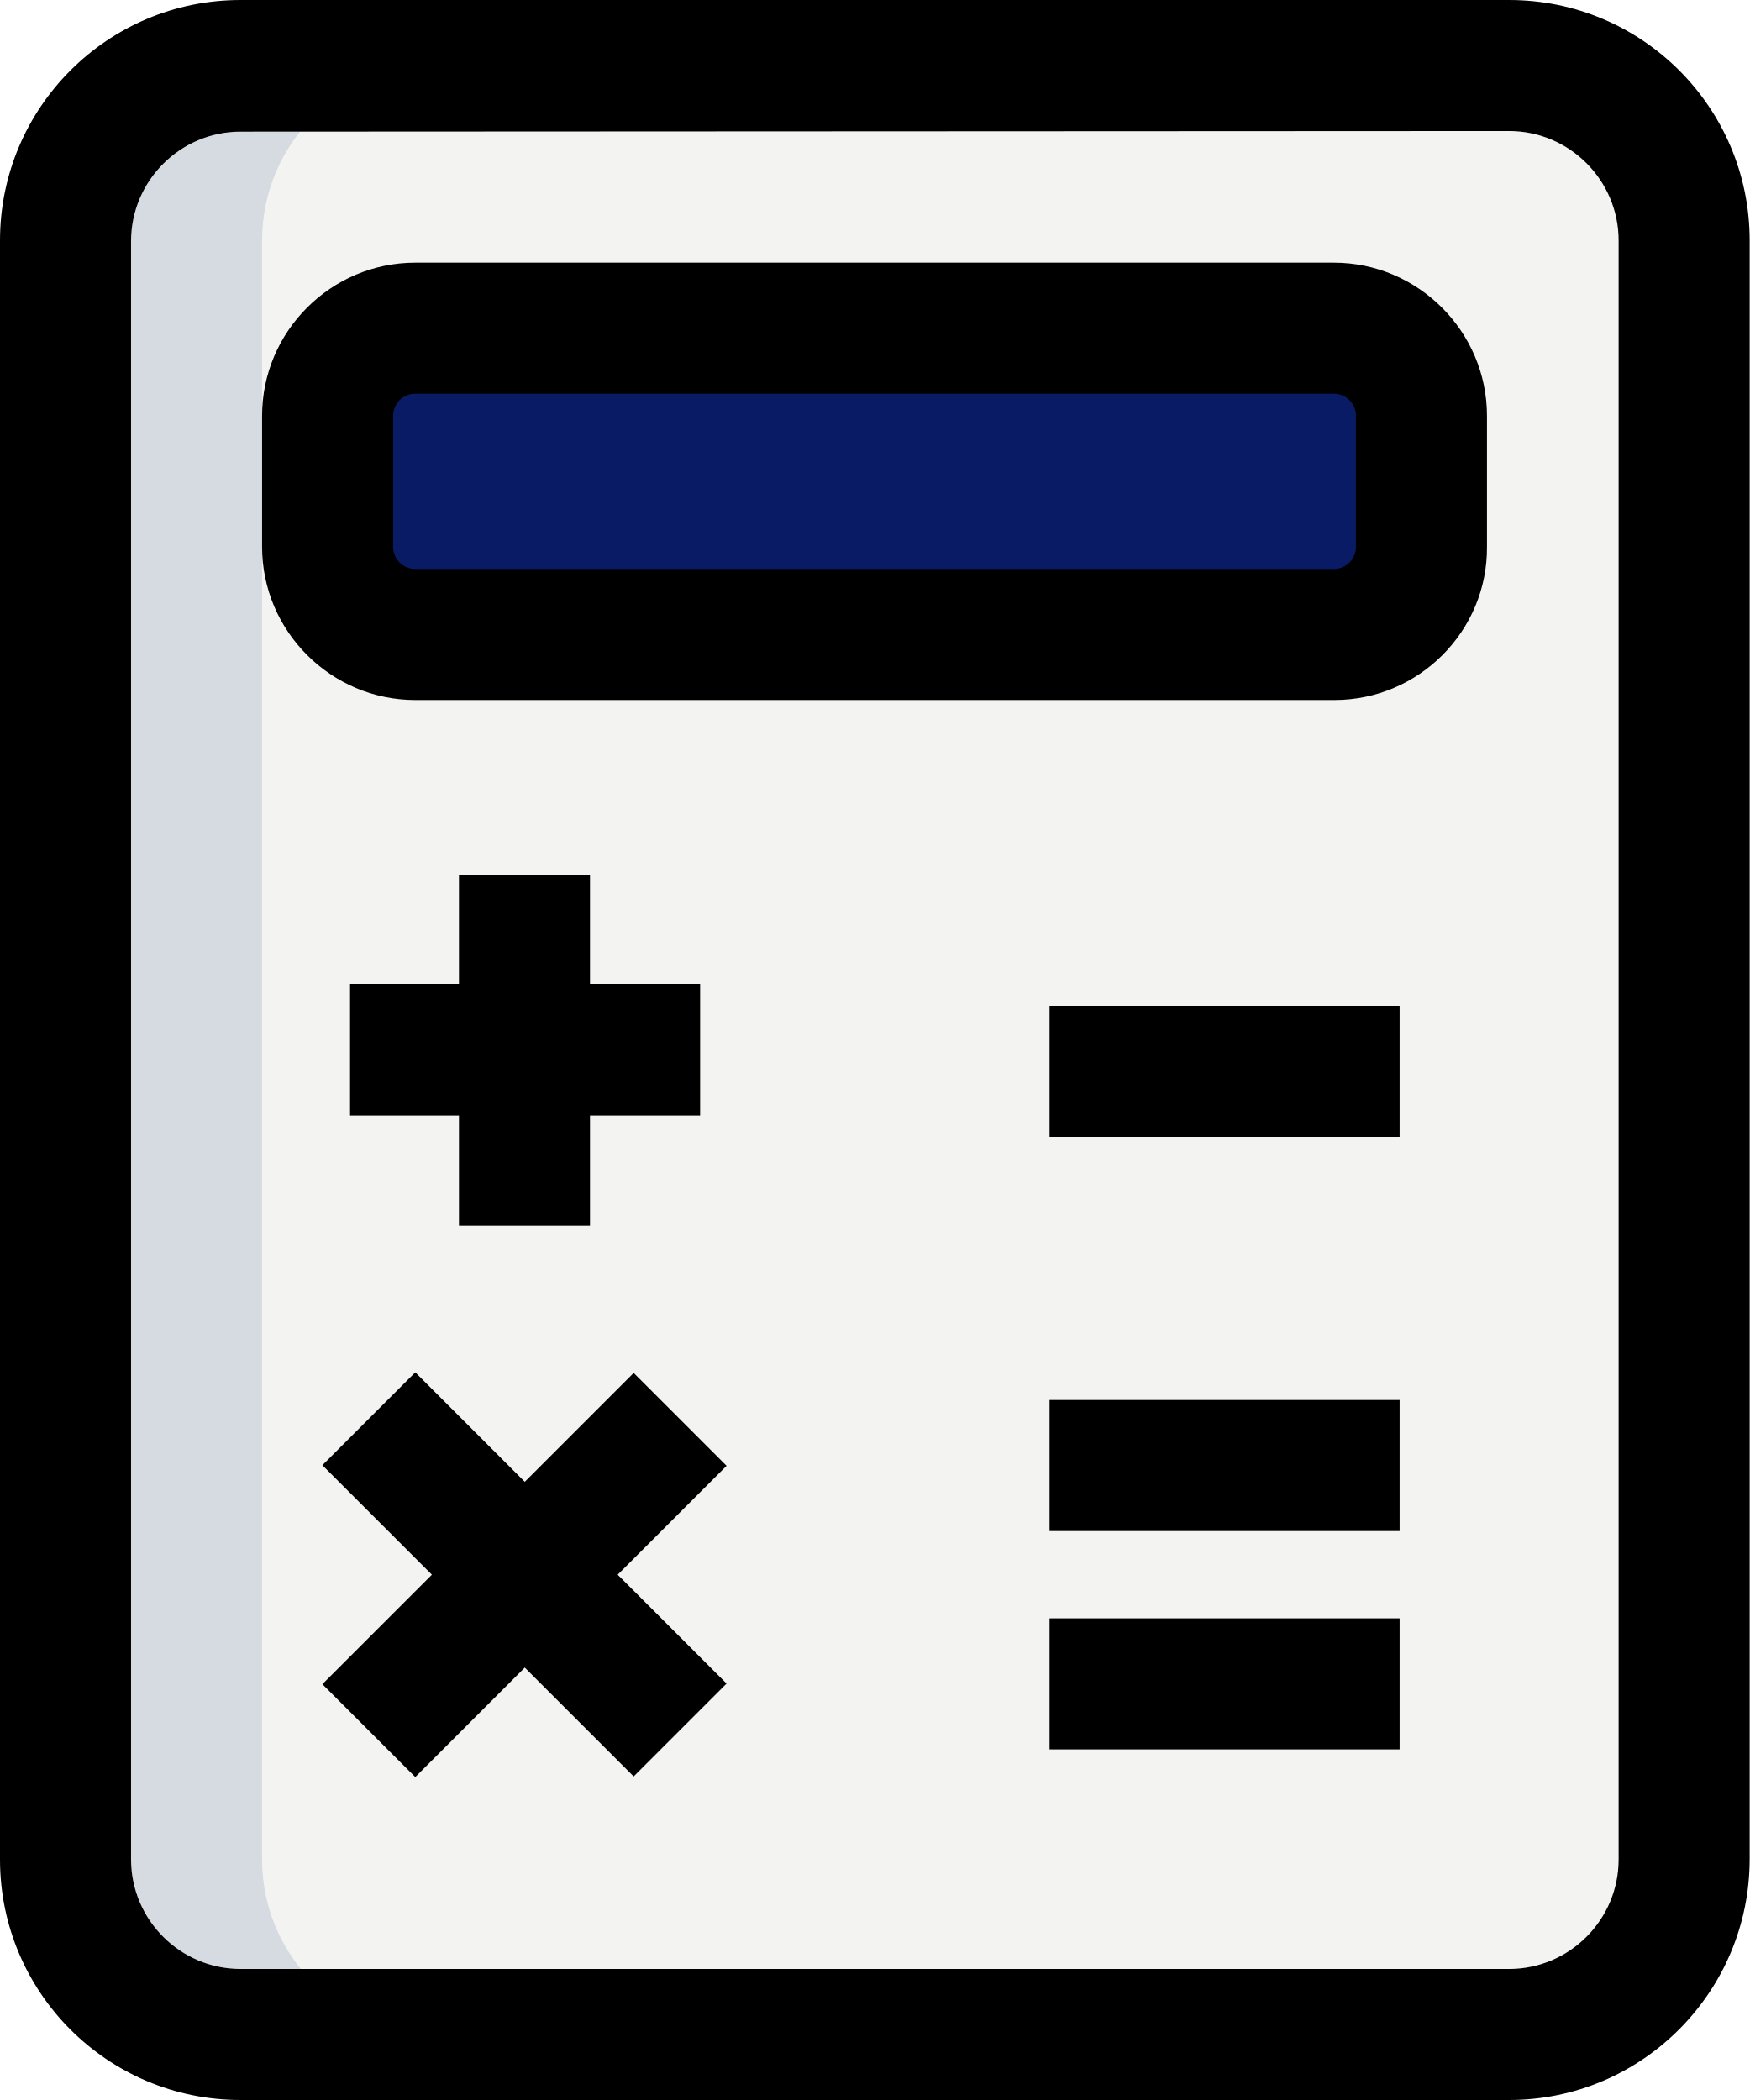
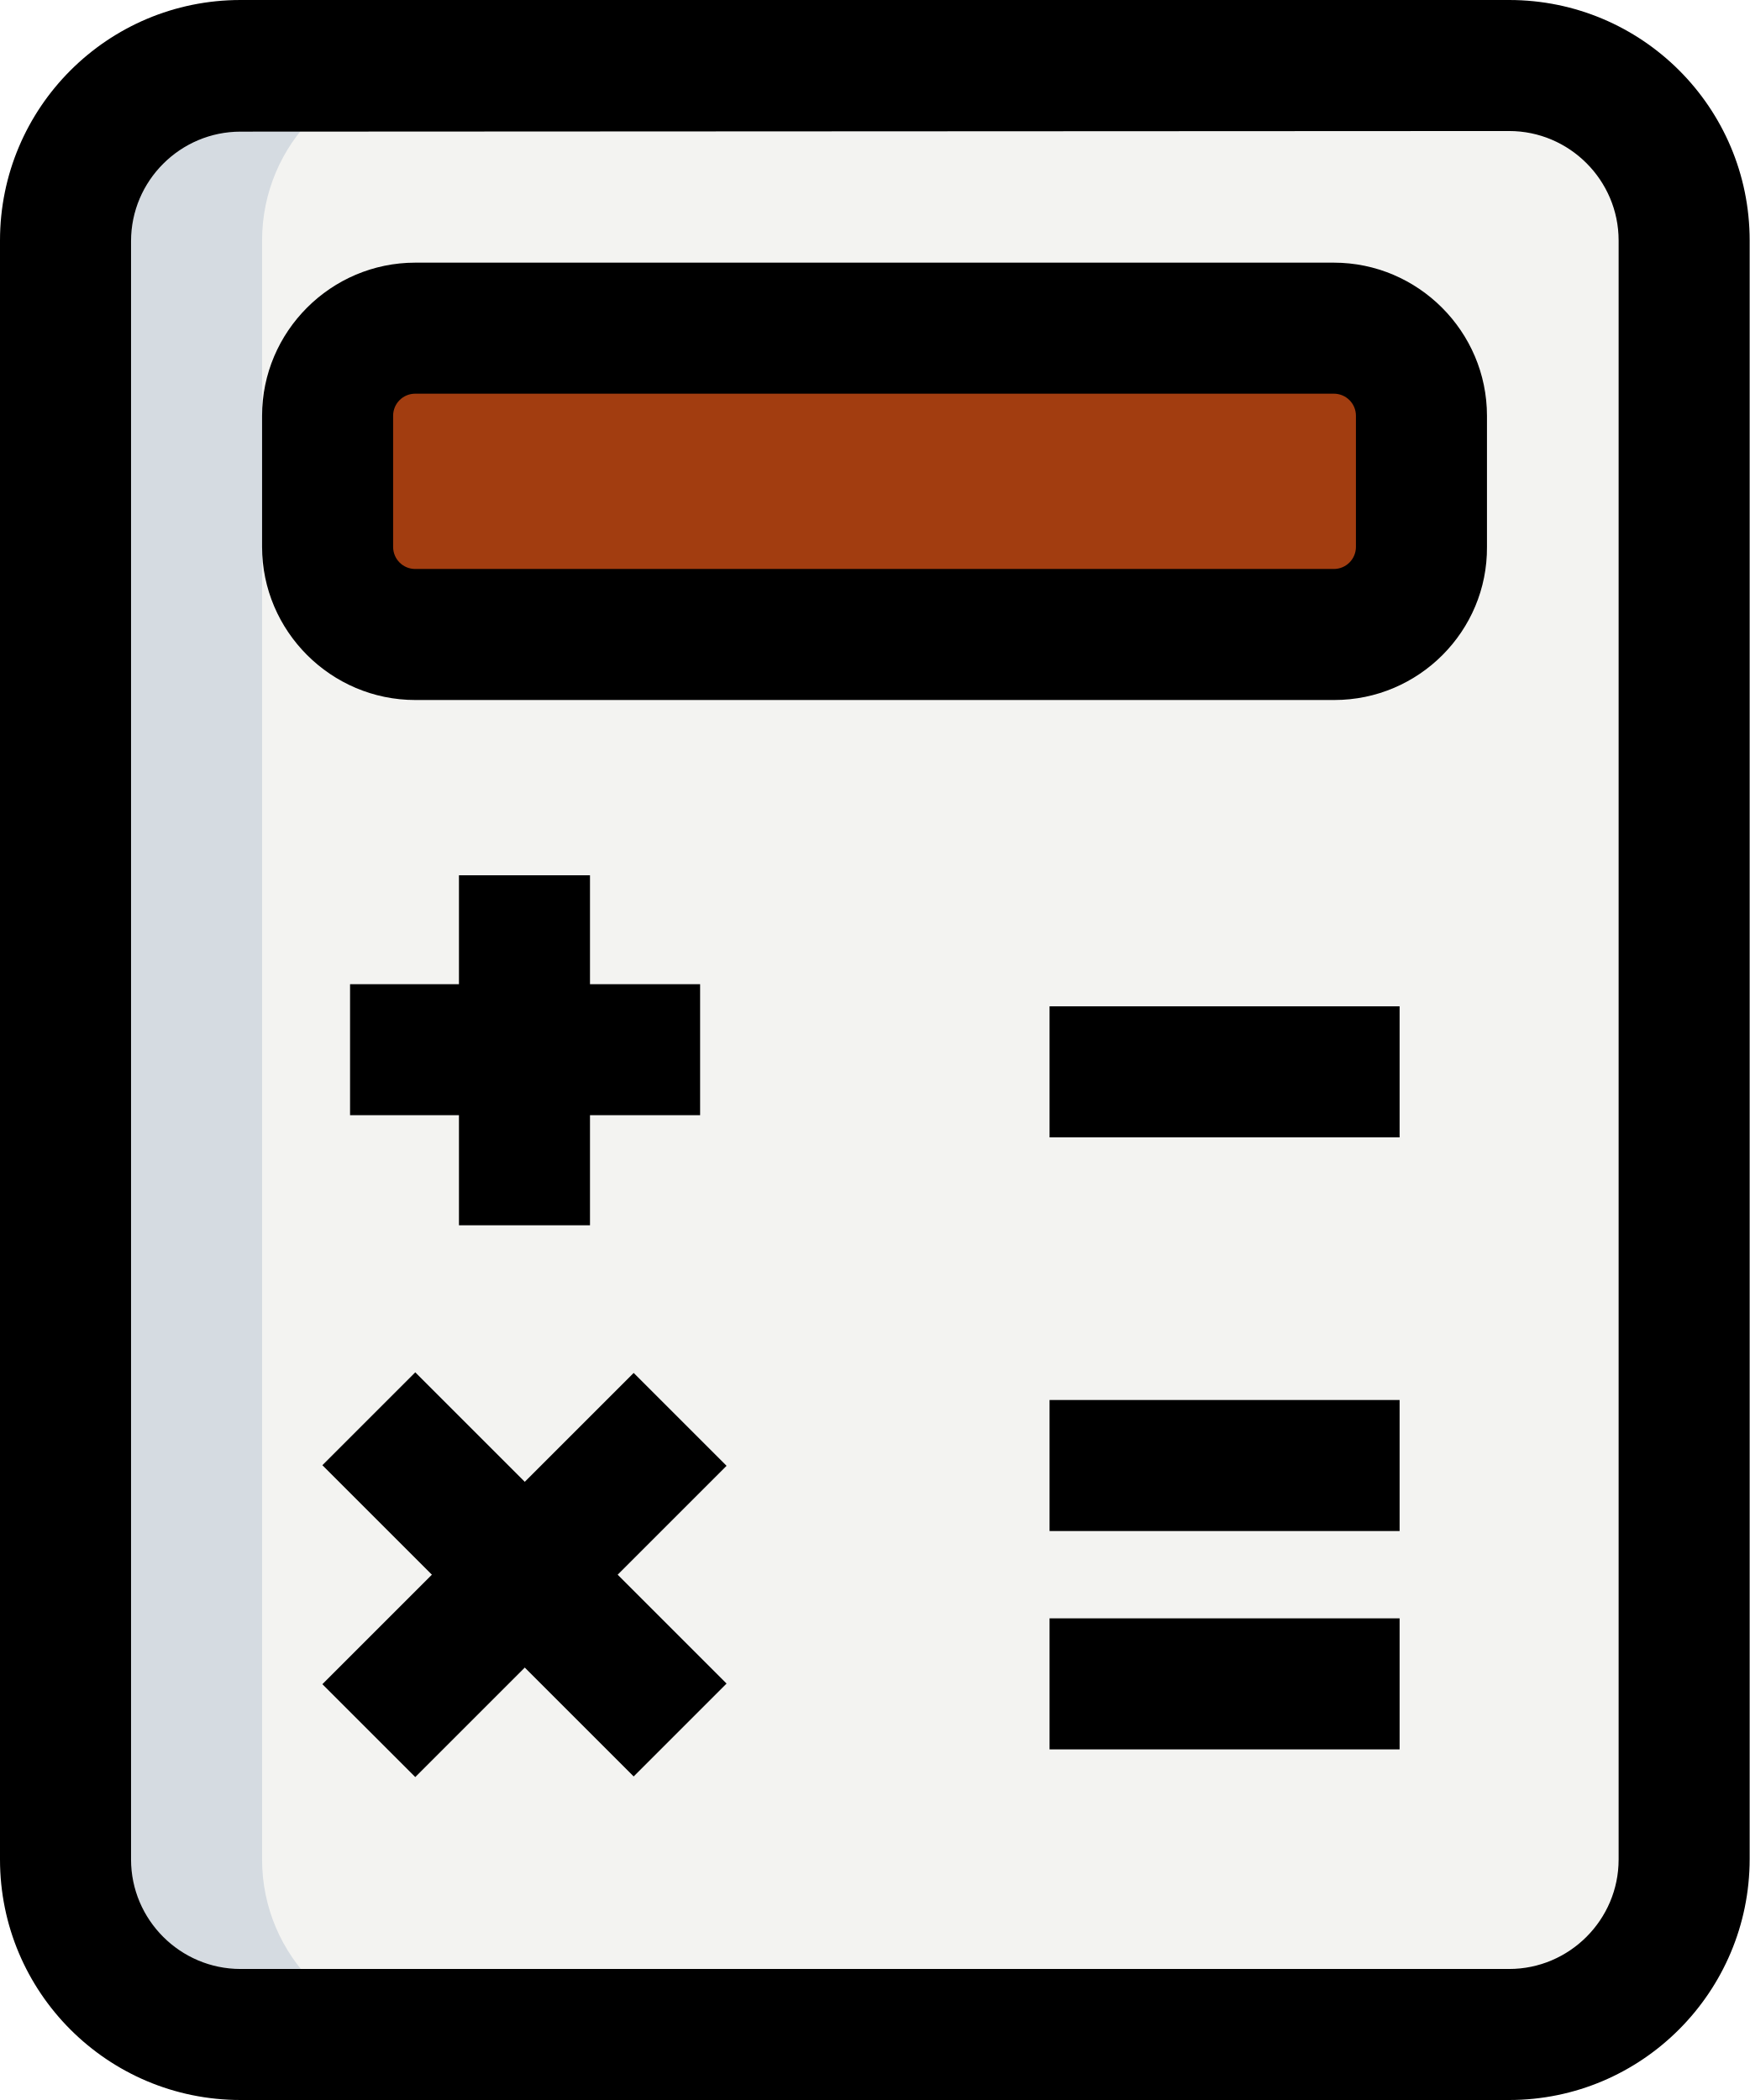
<svg xmlns="http://www.w3.org/2000/svg" width="284.4" height="341.4">
  <path fill="#f3f3f1" d="M245.3 330.7H39.1c-15.7 0-28.4-12.7-28.4-28.4V39.1c0-15.7 12.7-28.4 28.4-28.4h206.2c15.7 0 28.4 12.7 28.4 28.4v263.1c.1 15.8-12.7 28.5-28.4 28.5z" />
-   <path fill="#091b65" d="M216.9 103.1H67.5c-7.9 0-14.2-6.4-14.2-14.2V67.6c0-7.9 6.4-14.2 14.2-14.2h149.3c7.9 0 14.2 6.4 14.2 14.2v21.3c.1 7.9-6.3 14.2-14.1 14.2z" />
+   <path fill="#a23d10" d="M216.9 103.1H67.5c-7.9 0-14.2-6.4-14.2-14.2V67.6c0-7.9 6.4-14.2 14.2-14.2h149.3c7.9 0 14.2 6.4 14.2 14.2v21.3c.1 7.9-6.3 14.2-14.1 14.2z" />
  <path fill="#d5dbe1" d="M42.6 302.3V39.1c0-15.7 12.7-28.4 28.4-28.4H39c-15.7 0-28.4 12.7-28.4 28.4v263.1c0 15.7 12.7 28.4 28.4 28.4h32c-15.6.1-28.4-12.6-28.4-28.3z" />
  <path d="M245.3 341.4H39.1C17.5 341.4 0 323.9 0 302.3V39.1C0 17.5 17.5 0 39.1 0h206.2c21.6 0 39.1 17.5 39.1 39.1v263.1c0 21.6-17.5 39.2-39.1 39.2zM39.1 21.4c-9.8 0-17.8 8-17.8 17.8v263.1c0 9.8 8 17.8 17.8 17.8h206.2c9.8 0 17.8-8 17.8-17.8V39.1c0-9.8-8-17.8-17.8-17.8l-206.2.1zm177.8 92.4H67.5c-13.7 0-24.9-11.2-24.9-24.9V67.6c0-13.7 11.2-24.9 24.9-24.9h149.3c13.7 0 24.9 11.2 24.9 24.9v21.3c.1 13.7-11.1 24.9-24.8 24.9zM67.5 64c-2 0-3.6 1.6-3.6 3.6v21.3c0 2 1.6 3.6 3.6 3.6h149.3c2 0 3.6-1.6 3.6-3.6V67.6c0-2-1.6-3.6-3.6-3.6H67.5zm7.1 78.3h21.3v56.9H74.6v-56.9z" />
  <path d="M56.9 160h56.9v21.3H56.9V160zm113.7 3.6h56.9v21.3h-56.9v-21.3zm0 64h56.9v21.3h-56.9v-21.3zm0 35.5h56.9v21.3h-56.9v-21.3zM52.4 273.8l50.6-50.6 15.1 15.1-50.6 50.6-15.1-15.1z" />
  <path d="m52.4 238.2 15.1-15.1 50.6 50.6-15.1 15.1-50.6-50.6z" />
</svg>
